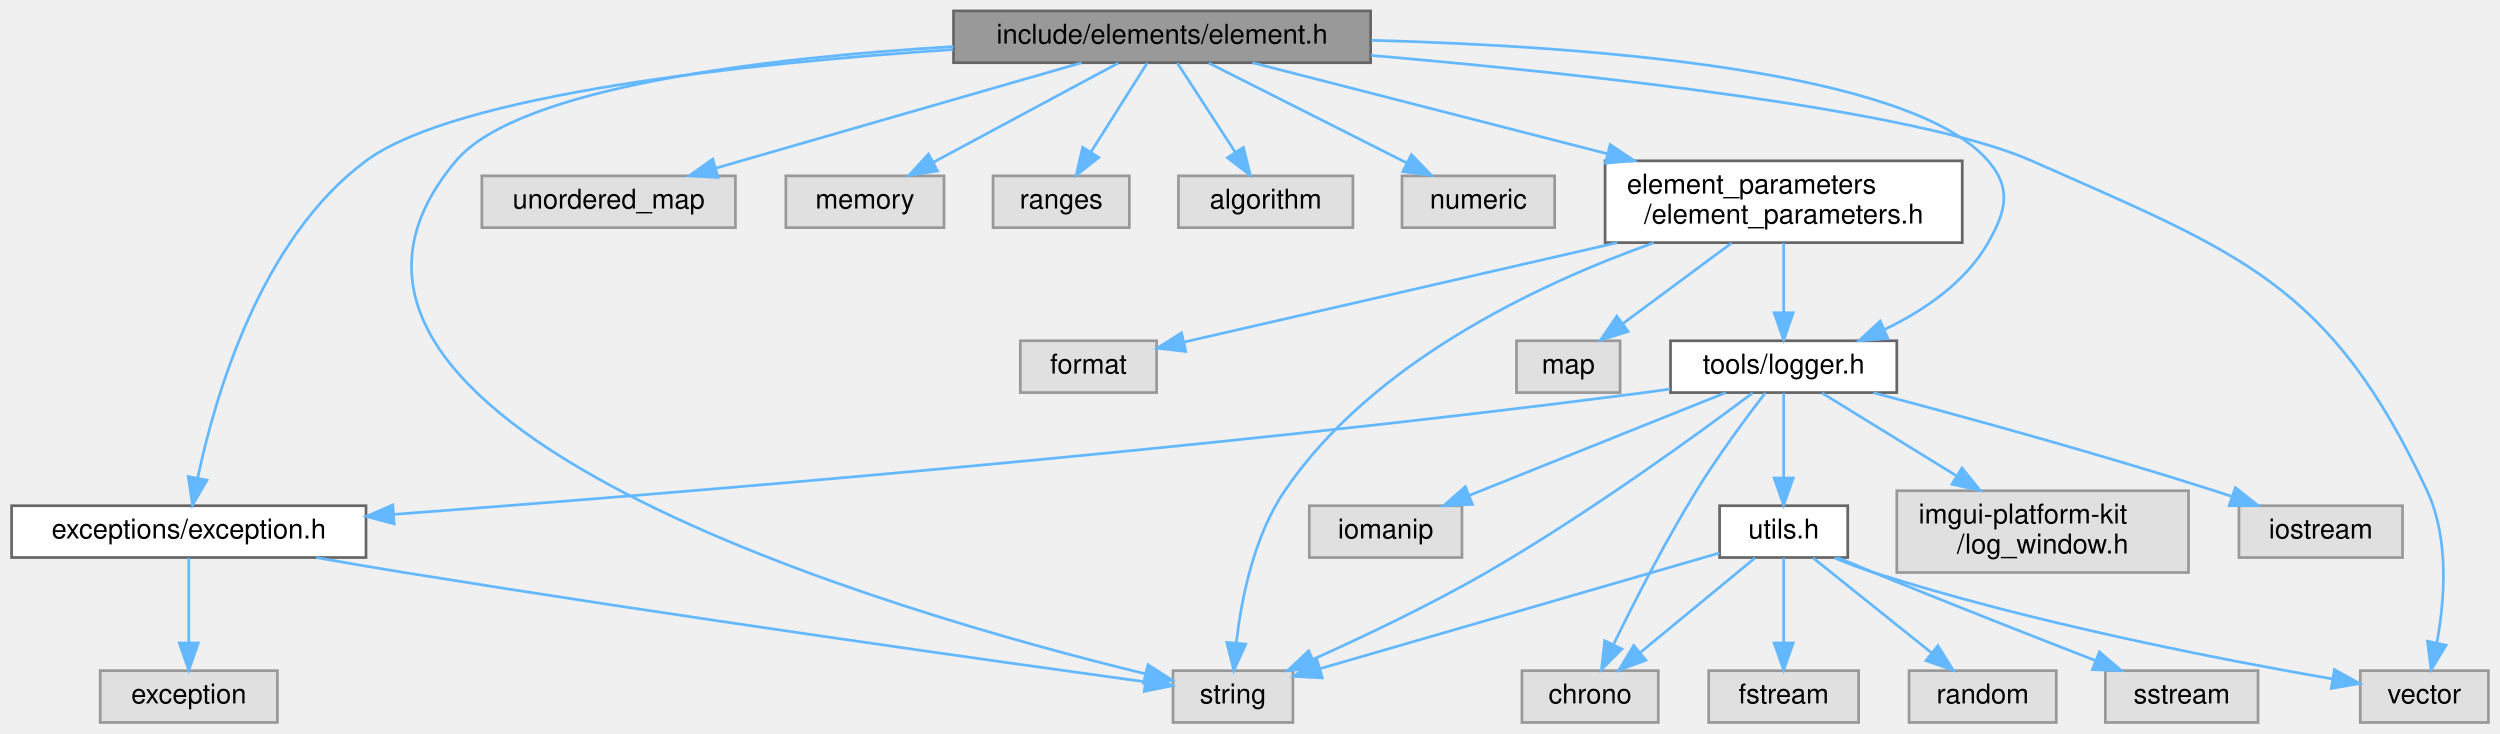
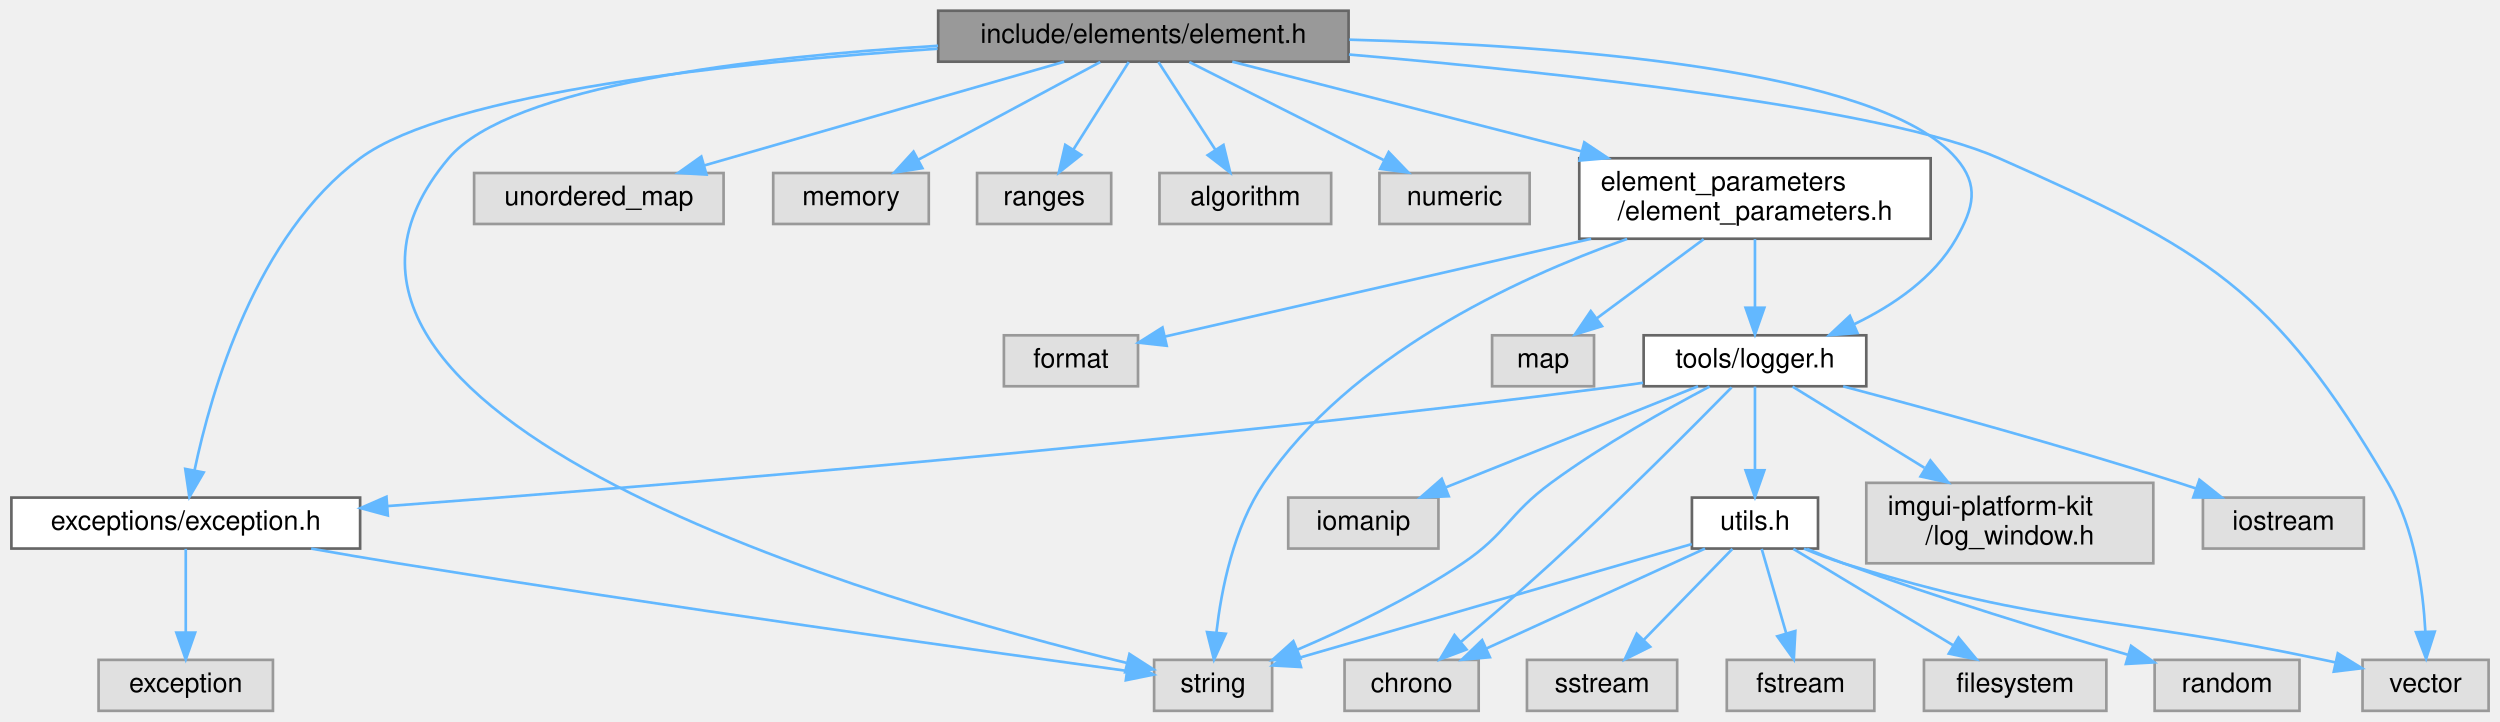
- <svg xmlns="http://www.w3.org/2000/svg" xmlns:xlink="http://www.w3.org/1999/xlink" width="917pt" height="269pt" viewBox="0.00 0.00 916.50 269.00">
+ <svg xmlns="http://www.w3.org/2000/svg" xmlns:xlink="http://www.w3.org/1999/xlink" width="932pt" height="269pt" viewBox="0.00 0.00 931.50 269.00">
  <g id="graph0" class="graph" transform="scale(1 1) rotate(0) translate(4 265)">
    <g id="Node000001" class="node">
      <g id="a_Node000001">
        <a xlink:title=" ">
          <polygon fill="#999999" stroke="#666666" points="498.5,-261 345.5,-261 345.5,-242 498.5,-242 498.5,-261" />
          <text text-anchor="middle" x="422" y="-249" font-family="Helvetica,sans-Serif" font-size="10.00">include/elements/element.h</text>
        </a>
      </g>
    </g>
    <g id="Node000002" class="node">
      <g id="a_Node000002">
        <a xlink:title=" ">
-           <polygon fill="#e0e0e0" stroke="#999999" points="908.5,-19 861.5,-19 861.5,0 908.5,0 908.5,-19" />
-           <text text-anchor="middle" x="885" y="-7" font-family="Helvetica,sans-Serif" font-size="10.00">vector</text>
+           <polygon fill="#e0e0e0" stroke="#999999" points="923.5,-19 876.5,-19 876.5,0 923.5,0 923.5,-19" />
+           <text text-anchor="middle" x="900" y="-7" font-family="Helvetica,sans-Serif" font-size="10.00">vector</text>
        </a>
      </g>
    </g>
    <g id="edge1_Node000001_Node000002" class="edge">
      <g id="a_edge1_Node000001_Node000002">
        <a xlink:title=" ">
-           <path fill="none" stroke="#63b8ff" d="M498.64,-244.68C578.86,-237.73 698.88,-224.66 741,-206 817.74,-172 850.42,-161.02 886,-85 894.21,-67.46 892.47,-44.97 889.62,-29.31" />
-           <polygon fill="#63b8ff" stroke="#63b8ff" points="892.99,-28.32 887.47,-19.28 886.15,-29.79 892.99,-28.32" />
+           <path fill="none" stroke="#63b8ff" d="M498.64,-244.68C578.86,-237.73 698.88,-224.66 741,-206 817.74,-172 843.53,-157.4 886,-85 895.97,-68.01 899.07,-45.42 899.92,-29.59" />
+           <polygon fill="#63b8ff" stroke="#63b8ff" points="903.42,-29.52 900.21,-19.43 896.43,-29.32 903.42,-29.52" />
        </a>
      </g>
    </g>
    <g id="Node000003" class="node">
      <g id="a_Node000003">
        <a xlink:title=" ">
          <polygon fill="#e0e0e0" stroke="#999999" points="470,-19 426,-19 426,0 470,0 470,-19" />
          <text text-anchor="middle" x="448" y="-7" font-family="Helvetica,sans-Serif" font-size="10.00">string</text>
        </a>
      </g>
    </g>
    <g id="edge2_Node000001_Node000003" class="edge">
      <g id="a_edge2_Node000001_Node000003">
        <a xlink:title=" ">
          <path fill="none" stroke="#63b8ff" d="M345.46,-247.93C277.68,-243.85 186.01,-233.3 163,-206 81.82,-109.68 325.45,-39.86 415.76,-17.86" />
          <polygon fill="#63b8ff" stroke="#63b8ff" points="416.82,-21.2 425.73,-15.47 415.19,-14.39 416.82,-21.2" />
        </a>
      </g>
    </g>
    <g id="Node000004" class="node">
      <g id="a_Node000004">
        <a xlink:title=" ">
          <polygon fill="#e0e0e0" stroke="#999999" points="265.5,-200.5 172.5,-200.5 172.5,-181.5 265.5,-181.5 265.5,-200.5" />
          <text text-anchor="middle" x="219" y="-188.5" font-family="Helvetica,sans-Serif" font-size="10.00">unordered_map</text>
        </a>
      </g>
    </g>
    <g id="edge3_Node000001_Node000004" class="edge">
      <g id="a_edge3_Node000001_Node000004">
        <a xlink:title=" ">
          <path fill="none" stroke="#63b8ff" d="M392.48,-241.99C357.08,-231.79 297.6,-214.65 258.32,-203.33" />
          <polygon fill="#63b8ff" stroke="#63b8ff" points="259.13,-199.92 248.55,-200.52 257.19,-206.65 259.13,-199.92" />
        </a>
      </g>
    </g>
    <g id="Node000005" class="node">
      <g id="a_Node000005">
        <a xlink:title=" ">
          <polygon fill="#e0e0e0" stroke="#999999" points="342,-200.5 284,-200.5 284,-181.5 342,-181.5 342,-200.5" />
          <text text-anchor="middle" x="313" y="-188.5" font-family="Helvetica,sans-Serif" font-size="10.00">memory</text>
        </a>
      </g>
    </g>
    <g id="edge4_Node000001_Node000005" class="edge">
      <g id="a_edge4_Node000001_Node000005">
        <a xlink:title=" ">
          <path fill="none" stroke="#63b8ff" d="M405.92,-241.87C388.05,-232.28 358.96,-216.67 338.09,-205.47" />
          <polygon fill="#63b8ff" stroke="#63b8ff" points="339.62,-202.31 329.15,-200.67 336.31,-208.48 339.62,-202.31" />
        </a>
      </g>
    </g>
    <g id="Node000006" class="node">
      <g id="a_Node000006">
        <a xlink:title=" ">
          <polygon fill="#e0e0e0" stroke="#999999" points="410,-200.5 360,-200.5 360,-181.5 410,-181.5 410,-200.5" />
          <text text-anchor="middle" x="385" y="-188.5" font-family="Helvetica,sans-Serif" font-size="10.00">ranges</text>
        </a>
      </g>
    </g>
    <g id="edge5_Node000001_Node000006" class="edge">
      <g id="a_edge5_Node000001_Node000006">
        <a xlink:title=" ">
          <path fill="none" stroke="#63b8ff" d="M416.54,-241.87C411.13,-233.31 402.69,-219.97 395.9,-209.24" />
          <polygon fill="#63b8ff" stroke="#63b8ff" points="398.79,-207.25 390.48,-200.67 392.87,-210.99 398.79,-207.25" />
        </a>
      </g>
    </g>
    <g id="Node000007" class="node">
      <g id="a_Node000007">
        <a xlink:title=" ">
          <polygon fill="#e0e0e0" stroke="#999999" points="492,-200.5 428,-200.5 428,-181.5 492,-181.5 492,-200.5" />
          <text text-anchor="middle" x="460" y="-188.5" font-family="Helvetica,sans-Serif" font-size="10.00">algorithm</text>
        </a>
      </g>
    </g>
    <g id="edge6_Node000001_Node000007" class="edge">
      <g id="a_edge6_Node000001_Node000007">
        <a xlink:title=" ">
          <path fill="none" stroke="#63b8ff" d="M427.61,-241.87C433.16,-233.31 441.83,-219.97 448.8,-209.24" />
          <polygon fill="#63b8ff" stroke="#63b8ff" points="451.86,-210.96 454.37,-200.67 445.99,-207.15 451.86,-210.96" />
        </a>
      </g>
    </g>
    <g id="Node000008" class="node">
      <g id="a_Node000008">
        <a xlink:title=" ">
          <polygon fill="#e0e0e0" stroke="#999999" points="566,-200.5 510,-200.5 510,-181.5 566,-181.5 566,-200.5" />
          <text text-anchor="middle" x="538" y="-188.5" font-family="Helvetica,sans-Serif" font-size="10.00">numeric</text>
        </a>
      </g>
    </g>
    <g id="edge7_Node000001_Node000008" class="edge">
      <g id="a_edge7_Node000001_Node000008">
        <a xlink:title=" ">
          <path fill="none" stroke="#63b8ff" d="M439.12,-241.87C458.22,-232.23 489.37,-216.53 511.6,-205.31" />
          <polygon fill="#63b8ff" stroke="#63b8ff" points="513.46,-208.3 520.81,-200.67 510.31,-202.05 513.46,-208.3" />
        </a>
      </g>
    </g>
    <g id="Node000009" class="node">
      <g id="a_Node000009">
        <a xlink:href="exception_8h.html" target="_top" xlink:title=" ">
          <polygon fill="white" stroke="#666666" points="130,-79.5 0,-79.5 0,-60.5 130,-60.5 130,-79.5" />
          <text text-anchor="middle" x="65" y="-67.5" font-family="Helvetica,sans-Serif" font-size="10.00">exceptions/exception.h</text>
        </a>
      </g>
    </g>
    <g id="edge8_Node000001_Node000009" class="edge">
      <g id="a_edge8_Node000001_Node000009">
        <a xlink:title=" ">
          <path fill="none" stroke="#63b8ff" d="M345.27,-246.83C270.46,-241.85 163.24,-230.58 130,-206 91.24,-177.34 74.53,-119.43 68.26,-89.63" />
          <polygon fill="#63b8ff" stroke="#63b8ff" points="71.68,-88.87 66.35,-79.71 64.81,-90.19 71.68,-88.87" />
        </a>
      </g>
    </g>
    <g id="Node000011" class="node">
      <g id="a_Node000011">
        <a xlink:href="logger_8h.html" target="_top" xlink:title=" ">
          <polygon fill="white" stroke="#666666" points="691.5,-140 608.5,-140 608.5,-121 691.5,-121 691.5,-140" />
          <text text-anchor="middle" x="650" y="-128" font-family="Helvetica,sans-Serif" font-size="10.00">tools/logger.h</text>
        </a>
      </g>
    </g>
    <g id="edge11_Node000001_Node000011" class="edge">
      <g id="a_edge11_Node000001_Node000011">
        <a xlink:title=" ">
          <path fill="none" stroke="#63b8ff" d="M498.77,-250.21C578.74,-248.08 696.33,-239.19 725,-206 733.72,-195.91 731.6,-187.59 725,-176 716.7,-161.43 701.55,-151.14 687.02,-144.15" />
          <polygon fill="#63b8ff" stroke="#63b8ff" points="688.21,-140.85 677.65,-140.02 685.39,-147.25 688.21,-140.85" />
        </a>
      </g>
    </g>
-     <g id="Node000020" class="node">
-       <g id="a_Node000020">
+     <g id="Node000021" class="node">
+       <g id="a_Node000021">
        <a xlink:href="element__parameters_8h.html" target="_top" xlink:title=" ">
          <polygon fill="white" stroke="#666666" points="715.5,-206 584.5,-206 584.5,-176 715.5,-176 715.5,-206" />
          <text text-anchor="start" x="592.5" y="-194" font-family="Helvetica,sans-Serif" font-size="10.00">element_parameters</text>
          <text text-anchor="middle" x="650" y="-183" font-family="Helvetica,sans-Serif" font-size="10.00">/element_parameters.h</text>
        </a>
      </g>
    </g>
-     <g id="edge25_Node000001_Node000020" class="edge">
-       <g id="a_edge25_Node000001_Node000020">
+     <g id="edge26_Node000001_Node000021" class="edge">
+       <g id="a_edge26_Node000001_Node000021">
        <a xlink:title=" ">
          <path fill="none" stroke="#63b8ff" d="M455.15,-241.99C489.18,-233.26 543.02,-219.45 585.48,-208.55" />
          <polygon fill="#63b8ff" stroke="#63b8ff" points="586.37,-211.94 595.19,-206.06 584.63,-205.16 586.37,-211.94" />
        </a>
      </g>
    </g>
    <g id="edge10_Node000009_Node000003" class="edge">
      <g id="a_edge10_Node000009_Node000003">
        <a xlink:title=" ">
          <path fill="none" stroke="#63b8ff" d="M111.75,-60.48C122.34,-58.61 133.55,-56.69 144,-55 242.94,-39 360.4,-22.51 415.9,-14.88" />
          <polygon fill="#63b8ff" stroke="#63b8ff" points="416.41,-18.34 425.84,-13.51 415.46,-11.4 416.41,-18.34" />
        </a>
      </g>
    </g>
    <g id="Node000010" class="node">
      <g id="a_Node000010">
        <a xlink:title=" ">
          <polygon fill="#e0e0e0" stroke="#999999" points="97.5,-19 32.5,-19 32.5,0 97.5,0 97.5,-19" />
          <text text-anchor="middle" x="65" y="-7" font-family="Helvetica,sans-Serif" font-size="10.00">exception</text>
        </a>
      </g>
    </g>
    <g id="edge9_Node000009_Node000010" class="edge">
      <g id="a_edge9_Node000009_Node000010">
        <a xlink:title=" ">
          <path fill="none" stroke="#63b8ff" d="M65,-60.37C65,-52.25 65,-39.81 65,-29.39" />
          <polygon fill="#63b8ff" stroke="#63b8ff" points="68.5,-29.17 65,-19.17 61.5,-29.17 68.5,-29.17" />
        </a>
      </g>
    </g>
    <g id="edge13_Node000011_Node000003" class="edge">
      <g id="a_edge13_Node000011_Node000003">
        <a xlink:title=" ">
-           <path fill="none" stroke="#63b8ff" d="M638.61,-120.85C619.18,-106.29 578.13,-76.41 541,-55 520.27,-43.05 495.83,-31.44 477.2,-23.08" />
-           <polygon fill="#63b8ff" stroke="#63b8ff" points="478.61,-19.88 468.04,-19.02 475.77,-26.27 478.61,-19.88" />
+           <path fill="none" stroke="#63b8ff" d="M633.07,-120.9C617.24,-112.56 593.22,-99.12 574,-85 558.03,-73.26 557.45,-66.06 541,-55 521.65,-41.99 497.91,-30.69 479.25,-22.74" />
+           <polygon fill="#63b8ff" stroke="#63b8ff" points="480.59,-19.5 470.01,-18.89 477.9,-25.97 480.59,-19.5" />
        </a>
      </g>
    </g>
    <g id="edge17_Node000011_Node000009" class="edge">
      <g id="a_edge17_Node000011_Node000009">
        <a xlink:title=" ">
          <path fill="none" stroke="#63b8ff" d="M608.29,-122.3C605.15,-121.83 602.03,-121.39 599,-121 435.92,-99.8 243.68,-84.05 140.15,-76.33" />
          <polygon fill="#63b8ff" stroke="#63b8ff" points="140.34,-72.83 130.11,-75.58 139.82,-79.81 140.34,-72.83" />
        </a>
      </g>
    </g>
    <g id="Node000012" class="node">
      <g id="a_Node000012">
        <a xlink:title=" ">
          <polygon fill="#e0e0e0" stroke="#999999" points="877,-79.5 817,-79.5 817,-60.5 877,-60.5 877,-79.5" />
          <text text-anchor="middle" x="847" y="-67.5" font-family="Helvetica,sans-Serif" font-size="10.00">iostream</text>
        </a>
      </g>
    </g>
    <g id="edge12_Node000011_Node000012" class="edge">
      <g id="a_edge12_Node000011_Node000012">
        <a xlink:title=" ">
          <path fill="none" stroke="#63b8ff" d="M682.88,-120.96C714.98,-112.45 765.11,-98.72 808,-85 810.12,-84.32 812.29,-83.61 814.47,-82.87" />
          <polygon fill="#63b8ff" stroke="#63b8ff" points="815.7,-86.15 823.99,-79.56 813.4,-79.54 815.7,-86.15" />
        </a>
      </g>
    </g>
    <g id="Node000013" class="node">
      <g id="a_Node000013">
        <a xlink:title=" ">
-           <polygon fill="#e0e0e0" stroke="#999999" points="604,-19 554,-19 554,0 604,0 604,-19" />
-           <text text-anchor="middle" x="579" y="-7" font-family="Helvetica,sans-Serif" font-size="10.00">chrono</text>
+           <polygon fill="#e0e0e0" stroke="#999999" points="547,-19 497,-19 497,0 547,0 547,-19" />
+           <text text-anchor="middle" x="522" y="-7" font-family="Helvetica,sans-Serif" font-size="10.00">chrono</text>
        </a>
      </g>
    </g>
    <g id="edge14_Node000011_Node000013" class="edge">
      <g id="a_edge14_Node000011_Node000013">
        <a xlink:title=" ">
-           <path fill="none" stroke="#63b8ff" d="M643.25,-120.89C636.5,-112.1 625.99,-97.96 618,-85 606.54,-66.43 595.16,-44.14 587.68,-28.81" />
-           <polygon fill="#63b8ff" stroke="#63b8ff" points="590.66,-26.93 583.17,-19.44 584.36,-29.97 590.66,-26.93" />
+           <path fill="none" stroke="#63b8ff" d="M641.3,-120.59C627.36,-106.4 599.07,-77.96 574,-55 563.05,-44.97 550.39,-34.12 540.31,-25.65" />
+           <polygon fill="#63b8ff" stroke="#63b8ff" points="542.46,-22.88 532.54,-19.16 537.97,-28.26 542.46,-22.88" />
        </a>
      </g>
    </g>
    <g id="Node000014" class="node">
      <g id="a_Node000014">
        <a xlink:title=" ">
          <polygon fill="#e0e0e0" stroke="#999999" points="532,-79.5 476,-79.5 476,-60.5 532,-60.5 532,-79.5" />
          <text text-anchor="middle" x="504" y="-67.5" font-family="Helvetica,sans-Serif" font-size="10.00">iomanip</text>
        </a>
      </g>
    </g>
    <g id="edge15_Node000011_Node000014" class="edge">
      <g id="a_edge15_Node000011_Node000014">
        <a xlink:title=" ">
          <path fill="none" stroke="#63b8ff" d="M628.77,-120.99C604.01,-111.07 562.88,-94.59 534.65,-83.28" />
          <polygon fill="#63b8ff" stroke="#63b8ff" points="535.84,-79.99 525.26,-79.52 533.24,-86.49 535.84,-79.99" />
        </a>
      </g>
    </g>
    <g id="Node000015" class="node">
      <g id="a_Node000015">
        <a xlink:title=" ">
          <polygon fill="#e0e0e0" stroke="#999999" points="798.5,-85 691.5,-85 691.5,-55 798.5,-55 798.5,-85" />
          <text text-anchor="start" x="699.5" y="-73" font-family="Helvetica,sans-Serif" font-size="10.00">imgui-platform-kit</text>
          <text text-anchor="middle" x="745" y="-62" font-family="Helvetica,sans-Serif" font-size="10.00">/log_window.h</text>
        </a>
      </g>
    </g>
    <g id="edge16_Node000011_Node000015" class="edge">
      <g id="a_edge16_Node000011_Node000015">
        <a xlink:title=" ">
          <path fill="none" stroke="#63b8ff" d="M664.02,-120.87C676.91,-112.93 696.49,-100.87 713.17,-90.6" />
          <polygon fill="#63b8ff" stroke="#63b8ff" points="715.4,-93.34 722.08,-85.11 711.73,-87.38 715.4,-93.34" />
        </a>
      </g>
    </g>
    <g id="Node000016" class="node">
      <g id="a_Node000016">
        <a xlink:href="utils_8h.html" target="_top" xlink:title=" ">
          <polygon fill="white" stroke="#666666" points="673.5,-79.5 626.5,-79.5 626.5,-60.5 673.5,-60.5 673.5,-79.5" />
          <text text-anchor="middle" x="650" y="-67.5" font-family="Helvetica,sans-Serif" font-size="10.00">utils.h</text>
        </a>
      </g>
    </g>
    <g id="edge18_Node000011_Node000016" class="edge">
      <g id="a_edge18_Node000011_Node000016">
        <a xlink:title=" ">
          <path fill="none" stroke="#63b8ff" d="M650,-120.87C650,-112.75 650,-100.31 650,-89.89" />
          <polygon fill="#63b8ff" stroke="#63b8ff" points="653.5,-89.67 650,-79.67 646.5,-89.67 653.5,-89.67" />
        </a>
      </g>
    </g>
    <g id="edge20_Node000016_Node000002" class="edge">
      <g id="a_edge20_Node000016_Node000002">
        <a xlink:title=" ">
-           <path fill="none" stroke="#63b8ff" d="M668.62,-60.39C673.26,-58.45 678.26,-56.51 683,-55 741.06,-36.46 810.93,-22.95 851.42,-15.94" />
-           <polygon fill="#63b8ff" stroke="#63b8ff" points="852.03,-19.39 861.3,-14.26 850.85,-12.49 852.03,-19.39" />
+           <path fill="none" stroke="#63b8ff" d="M668.25,-60.48C672.99,-58.49 678.12,-56.51 683,-55 760.53,-31.03 782.62,-35.86 862,-19 863.45,-18.69 864.92,-18.38 866.41,-18.05" />
+           <polygon fill="#63b8ff" stroke="#63b8ff" points="867.28,-21.45 876.3,-15.88 865.78,-14.61 867.28,-21.45" />
        </a>
      </g>
    </g>
    <g id="edge19_Node000016_Node000003" class="edge">
      <g id="a_edge19_Node000016_Node000003">
        <a xlink:title=" ">
          <path fill="none" stroke="#63b8ff" d="M626.43,-62.17C590.17,-51.67 520.61,-31.53 479.88,-19.73" />
          <polygon fill="#63b8ff" stroke="#63b8ff" points="480.76,-16.34 470.18,-16.92 478.82,-23.07 480.76,-16.34" />
        </a>
      </g>
    </g>
    <g id="edge24_Node000016_Node000013" class="edge">
      <g id="a_edge24_Node000016_Node000013">
        <a xlink:title=" ">
-           <path fill="none" stroke="#63b8ff" d="M639.52,-60.37C628.51,-51.3 610.96,-36.84 597.59,-25.82" />
-           <polygon fill="#63b8ff" stroke="#63b8ff" points="599.46,-22.83 589.52,-19.17 595.01,-28.23 599.46,-22.83" />
+           <path fill="none" stroke="#63b8ff" d="M631.39,-60.49C609.96,-50.7 574.56,-34.52 549.85,-23.23" />
+           <polygon fill="#63b8ff" stroke="#63b8ff" points="551.18,-19.99 540.63,-19.02 548.28,-26.36 551.18,-19.99" />
        </a>
      </g>
    </g>
    <g id="Node000017" class="node">
      <g id="a_Node000017">
        <a xlink:title=" ">
-           <polygon fill="#e0e0e0" stroke="#999999" points="750,-19 696,-19 696,0 750,0 750,-19" />
-           <text text-anchor="middle" x="723" y="-7" font-family="Helvetica,sans-Serif" font-size="10.00">random</text>
+           <polygon fill="#e0e0e0" stroke="#999999" points="853,-19 799,-19 799,0 853,0 853,-19" />
+           <text text-anchor="middle" x="826" y="-7" font-family="Helvetica,sans-Serif" font-size="10.00">random</text>
        </a>
      </g>
    </g>
    <g id="edge21_Node000016_Node000017" class="edge">
      <g id="a_edge21_Node000016_Node000017">
        <a xlink:title=" ">
-           <path fill="none" stroke="#63b8ff" d="M660.77,-60.37C672.2,-51.21 690.48,-36.56 704.28,-25.51" />
-           <polygon fill="#63b8ff" stroke="#63b8ff" points="706.57,-28.15 712.18,-19.17 702.19,-22.69 706.57,-28.15" />
+           <path fill="none" stroke="#63b8ff" d="M669.42,-60.38C673.85,-58.52 678.56,-56.63 683,-55 718.59,-41.95 760.03,-29.33 789.11,-20.88" />
+           <polygon fill="#63b8ff" stroke="#63b8ff" points="790.21,-24.21 798.85,-18.07 788.27,-17.48 790.21,-24.21" />
        </a>
      </g>
    </g>
    <g id="Node000018" class="node">
      <g id="a_Node000018">
        <a xlink:title=" ">
-           <polygon fill="#e0e0e0" stroke="#999999" points="824,-19 768,-19 768,0 824,0 824,-19" />
-           <text text-anchor="middle" x="796" y="-7" font-family="Helvetica,sans-Serif" font-size="10.00">sstream</text>
+           <polygon fill="#e0e0e0" stroke="#999999" points="621,-19 565,-19 565,0 621,0 621,-19" />
+           <text text-anchor="middle" x="593" y="-7" font-family="Helvetica,sans-Serif" font-size="10.00">sstream</text>
        </a>
      </g>
    </g>
    <g id="edge22_Node000016_Node000018" class="edge">
      <g id="a_edge22_Node000016_Node000018">
        <a xlink:title=" ">
-           <path fill="none" stroke="#63b8ff" d="M669.86,-60.48C674.18,-58.65 678.74,-56.74 683,-55 710.37,-43.81 741.67,-31.52 764.37,-22.7" />
-           <polygon fill="#63b8ff" stroke="#63b8ff" points="765.79,-25.91 773.85,-19.03 763.26,-19.38 765.79,-25.91" />
+           <path fill="none" stroke="#63b8ff" d="M641.59,-60.37C632.92,-51.47 619.2,-37.39 608.54,-26.45" />
+           <polygon fill="#63b8ff" stroke="#63b8ff" points="610.93,-23.89 601.45,-19.17 605.92,-28.77 610.93,-23.89" />
        </a>
      </g>
    </g>
    <g id="Node000019" class="node">
      <g id="a_Node000019">
        <a xlink:title=" ">
-           <polygon fill="#e0e0e0" stroke="#999999" points="677.5,-19 622.5,-19 622.5,0 677.5,0 677.5,-19" />
-           <text text-anchor="middle" x="650" y="-7" font-family="Helvetica,sans-Serif" font-size="10.00">fstream</text>
+           <polygon fill="#e0e0e0" stroke="#999999" points="694.5,-19 639.5,-19 639.5,0 694.5,0 694.5,-19" />
+           <text text-anchor="middle" x="667" y="-7" font-family="Helvetica,sans-Serif" font-size="10.00">fstream</text>
        </a>
      </g>
    </g>
    <g id="edge23_Node000016_Node000019" class="edge">
      <g id="a_edge23_Node000016_Node000019">
        <a xlink:title=" ">
-           <path fill="none" stroke="#63b8ff" d="M650,-60.37C650,-52.25 650,-39.81 650,-29.39" />
-           <polygon fill="#63b8ff" stroke="#63b8ff" points="653.5,-29.17 650,-19.17 646.5,-29.17 653.5,-29.17" />
-         </a>
-       </g>
-     </g>
-     <g id="edge27_Node000020_Node000003" class="edge">
-       <g id="a_edge27_Node000020_Node000003">
+           <path fill="none" stroke="#63b8ff" d="M652.51,-60.37C654.89,-52.16 658.56,-39.54 661.61,-29.05" />
+           <polygon fill="#63b8ff" stroke="#63b8ff" points="665.05,-29.75 664.48,-19.17 658.33,-27.79 665.05,-29.75" />
+         </a>
+       </g>
+     </g>
+     <g id="Node000020" class="node">
+       <g id="a_Node000020">
+         <a xlink:title=" ">
+           <polygon fill="#e0e0e0" stroke="#999999" points="781,-19 713,-19 713,0 781,0 781,-19" />
+           <text text-anchor="middle" x="747" y="-7" font-family="Helvetica,sans-Serif" font-size="10.00">filesystem</text>
+         </a>
+       </g>
+     </g>
+     <g id="edge25_Node000016_Node000020" class="edge">
+       <g id="a_edge25_Node000016_Node000020">
+         <a xlink:title=" ">
+           <path fill="none" stroke="#63b8ff" d="M664.31,-60.37C680,-50.91 705.4,-35.59 723.91,-24.42" />
+           <polygon fill="#63b8ff" stroke="#63b8ff" points="725.87,-27.33 732.63,-19.17 722.26,-21.33 725.87,-27.33" />
+         </a>
+       </g>
+     </g>
+     <g id="edge28_Node000021_Node000003" class="edge">
+       <g id="a_edge28_Node000021_Node000003">
        <a xlink:title=" ">
          <path fill="none" stroke="#63b8ff" d="M602.34,-175.94C559.66,-160.73 499.02,-132.1 467,-85 455.65,-68.3 451.08,-45.32 449.24,-29.32" />
          <polygon fill="#63b8ff" stroke="#63b8ff" points="452.7,-28.73 448.32,-19.08 445.73,-29.36 452.7,-28.73" />
        </a>
      </g>
    </g>
-     <g id="edge29_Node000020_Node000011" class="edge">
-       <g id="a_edge29_Node000020_Node000011">
+     <g id="edge30_Node000021_Node000011" class="edge">
+       <g id="a_edge30_Node000021_Node000011">
        <a xlink:title=" ">
          <path fill="none" stroke="#63b8ff" d="M650,-175.84C650,-168.21 650,-158.7 650,-150.45" />
          <polygon fill="#63b8ff" stroke="#63b8ff" points="653.5,-150.27 650,-140.27 646.5,-150.27 653.5,-150.27" />
        </a>
      </g>
    </g>
-     <g id="Node000021" class="node">
-       <g id="a_Node000021">
+     <g id="Node000022" class="node">
+       <g id="a_Node000022">
        <a xlink:title=" ">
          <polygon fill="#e0e0e0" stroke="#999999" points="590,-140 552,-140 552,-121 590,-121 590,-140" />
          <text text-anchor="middle" x="571" y="-128" font-family="Helvetica,sans-Serif" font-size="10.00">map</text>
        </a>
      </g>
    </g>
-     <g id="edge26_Node000020_Node000021" class="edge">
-       <g id="a_edge26_Node000020_Node000021">
+     <g id="edge27_Node000021_Node000022" class="edge">
+       <g id="a_edge27_Node000021_Node000022">
        <a xlink:title=" ">
          <path fill="none" stroke="#63b8ff" d="M630.88,-175.84C618.82,-166.91 603.29,-155.41 591.06,-146.35" />
          <polygon fill="#63b8ff" stroke="#63b8ff" points="592.96,-143.4 582.84,-140.27 588.79,-149.03 592.96,-143.4" />
        </a>
      </g>
    </g>
-     <g id="Node000022" class="node">
-       <g id="a_Node000022">
+     <g id="Node000023" class="node">
+       <g id="a_Node000023">
        <a xlink:title=" ">
          <polygon fill="#e0e0e0" stroke="#999999" points="420,-140 370,-140 370,-121 420,-121 420,-140" />
          <text text-anchor="middle" x="395" y="-128" font-family="Helvetica,sans-Serif" font-size="10.00">format</text>
        </a>
      </g>
    </g>
-     <g id="edge28_Node000020_Node000022" class="edge">
-       <g id="a_edge28_Node000020_Node000022">
+     <g id="edge29_Node000021_Node000023" class="edge">
+       <g id="a_edge29_Node000021_Node000023">
        <a xlink:title=" ">
          <path fill="none" stroke="#63b8ff" d="M588.92,-175.99C539.21,-164.58 470.8,-148.89 429.93,-139.51" />
          <polygon fill="#63b8ff" stroke="#63b8ff" points="430.69,-136.1 420.16,-137.27 429.12,-142.92 430.69,-136.1" />
        </a>
      </g>
    </g>
  </g>
</svg>
